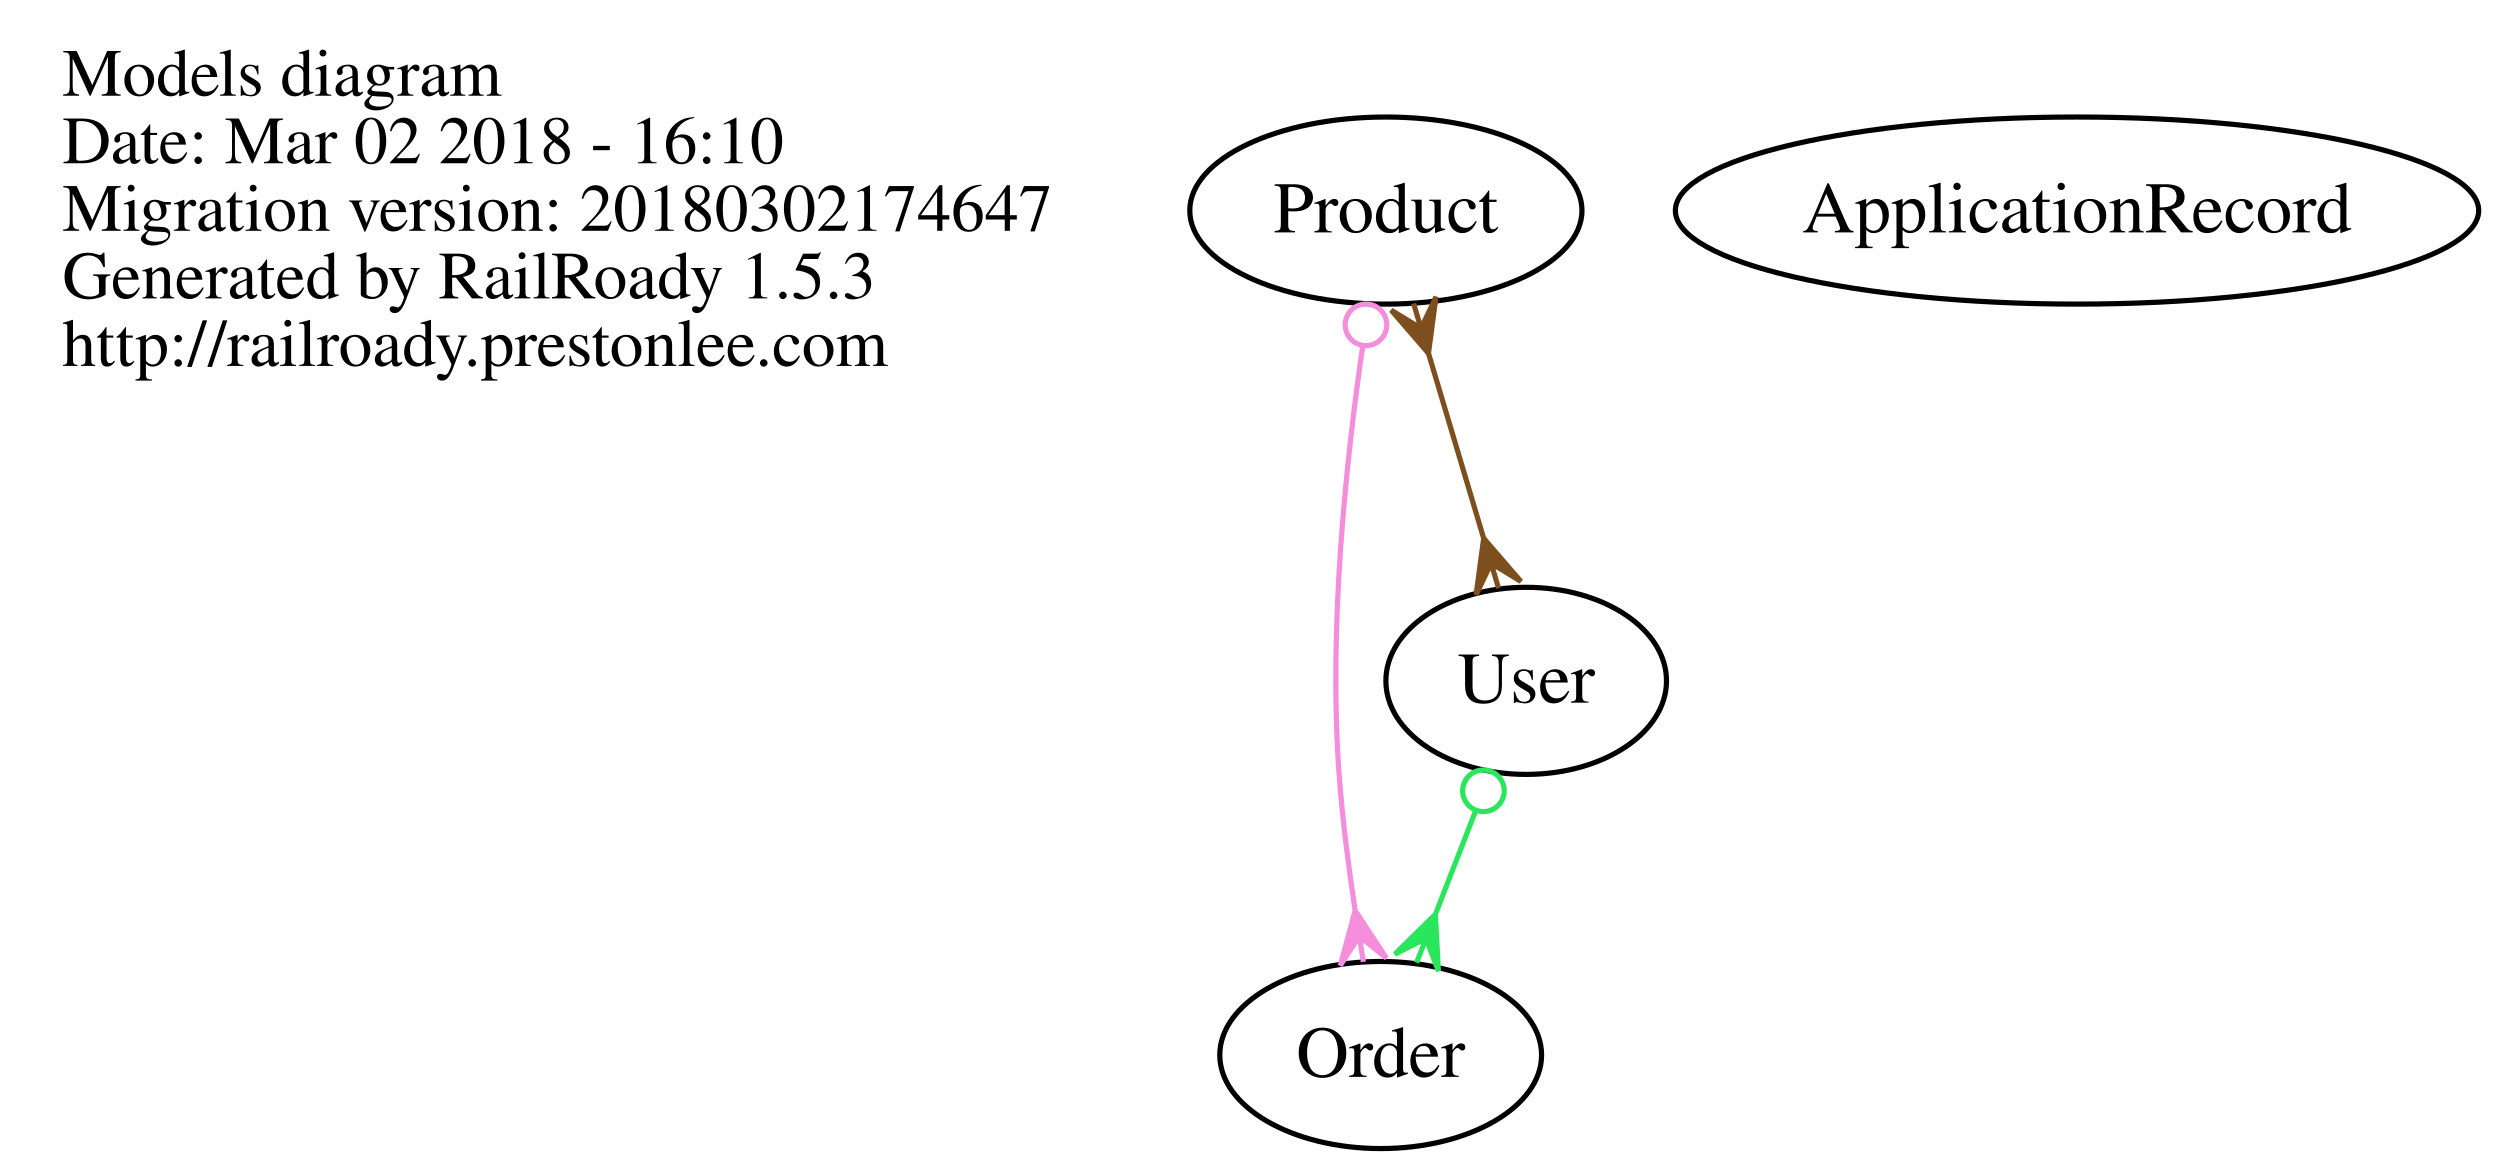
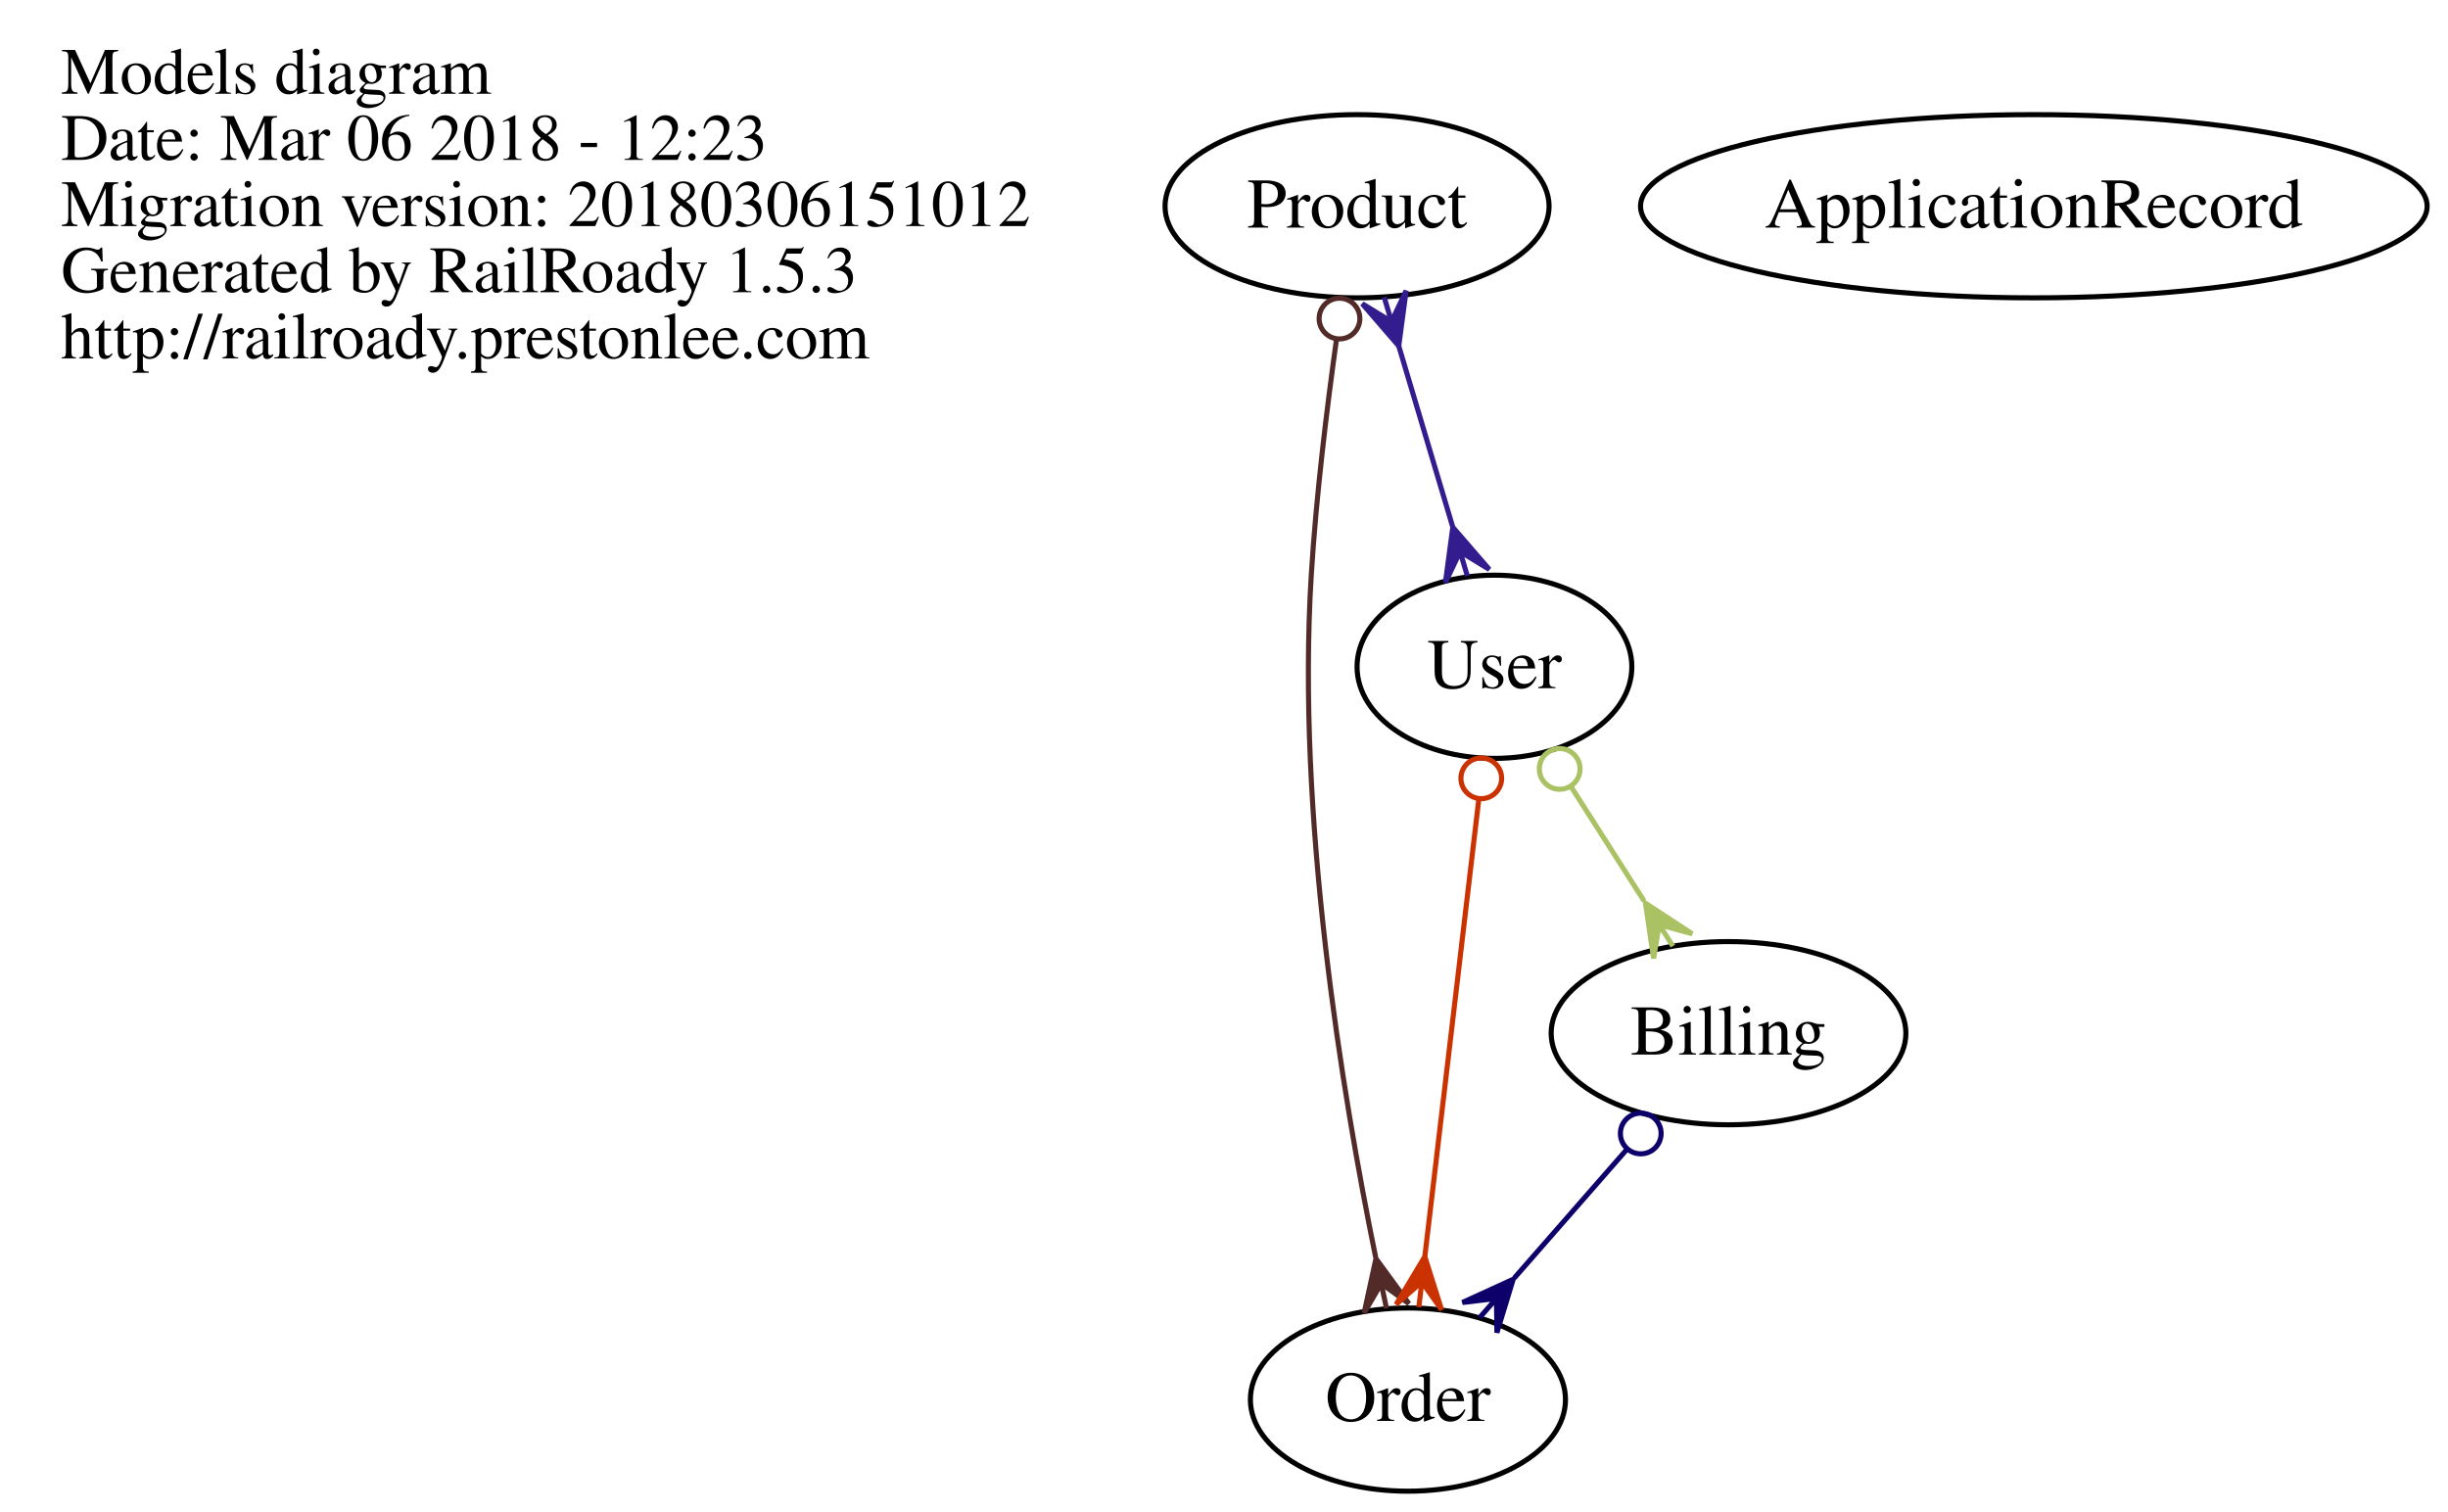
- <svg xmlns="http://www.w3.org/2000/svg" width="481pt" height="225pt" viewBox="0.00 0.00 481.08 225.00">
-   <g id="graph0" class="graph" transform="scale(1 1) rotate(0) translate(4 221)">
-     <polygon fill="transparent" stroke="transparent" points="-4,4 -4,-221 477.084,-221 477.084,4 -4,4" />
+ <svg xmlns="http://www.w3.org/2000/svg" width="481pt" height="297pt" viewBox="0.00 0.00 481.08 297.00">
+   <g id="graph0" class="graph" transform="scale(1 1) rotate(0) translate(4 293)">
+     <polygon fill="transparent" stroke="transparent" points="-4,4 -4,-293 477.084,-293 477.084,4 -4,4" />
    <g id="node1" class="node">
-       <text text-anchor="start" x="8" y="-202.6" font-family="Times,serif" font-size="13.00" fill="#000000">Models diagram</text>
-       <text text-anchor="start" x="8" y="-189.6" font-family="Times,serif" font-size="13.00" fill="#000000">Date: Mar 02 2018 - 16:10</text>
-       <text text-anchor="start" x="8" y="-176.6" font-family="Times,serif" font-size="13.00" fill="#000000">Migration version: 20180302174647</text>
-       <text text-anchor="start" x="8" y="-163.6" font-family="Times,serif" font-size="13.00" fill="#000000">Generated by RailRoady 1.5.3</text>
-       <text text-anchor="start" x="8" y="-150.6" font-family="Times,serif" font-size="13.00" fill="#000000">http://railroady.prestonlee.com</text>
+       <text text-anchor="start" x="8" y="-274.6" font-family="Times,serif" font-size="13.00" fill="#000000">Models diagram</text>
+       <text text-anchor="start" x="8" y="-261.6" font-family="Times,serif" font-size="13.00" fill="#000000">Date: Mar 06 2018 - 12:23</text>
+       <text text-anchor="start" x="8" y="-248.6" font-family="Times,serif" font-size="13.00" fill="#000000">Migration version: 20180306151012</text>
+       <text text-anchor="start" x="8" y="-235.6" font-family="Times,serif" font-size="13.00" fill="#000000">Generated by RailRoady 1.5.3</text>
+       <text text-anchor="start" x="8" y="-222.6" font-family="Times,serif" font-size="13.00" fill="#000000">http://railroady.prestonlee.com</text>
    </g>
    <g id="node2" class="node">
-       <ellipse fill="none" stroke="#000000" cx="262.688" cy="-180.5" rx="37.735" ry="18" />
-       <text text-anchor="middle" x="262.688" y="-176.3" font-family="Times,serif" font-size="14.00" fill="#000000">Product</text>
+       <ellipse fill="none" stroke="#000000" cx="262.688" cy="-252.5" rx="37.735" ry="18" />
+       <text text-anchor="middle" x="262.688" y="-248.3" font-family="Times,serif" font-size="14.00" fill="#000000">Product</text>
    </g>
    <g id="node3" class="node">
-       <ellipse fill="none" stroke="#000000" cx="261.688" cy="-18" rx="30.962" ry="18" />
-       <text text-anchor="middle" x="261.688" y="-13.8" font-family="Times,serif" font-size="14.00" fill="#000000">Order</text>
+       <ellipse fill="none" stroke="#000000" cx="272.688" cy="-18" rx="30.962" ry="18" />
+       <text text-anchor="middle" x="272.688" y="-13.8" font-family="Times,serif" font-size="14.00" fill="#000000">Order</text>
    </g>
    <g id="edge1" class="edge">
-       <path fill="none" stroke="#f48ddb" d="M258.213,-154.287C255.016,-132.319 251.616,-100.124 253.688,-72 254.314,-63.493 255.489,-54.294 256.749,-45.94" />
-       <ellipse fill="none" stroke="#f48ddb" cx="258.858" cy="-158.508" rx="4" ry="4" />
-       <polygon fill="#f48ddb" stroke="#f48ddb" points="256.772,-45.8 262.799,-36.639 257.564,-40.863 258.356,-35.926 258.356,-35.926 258.356,-35.926 257.564,-40.863 253.913,-35.213 256.772,-45.8 256.772,-45.8" />
+       <path fill="none" stroke="#522b29" d="M258.644,-226.308C256.722,-212.559 254.641,-195.411 253.688,-180 250.767,-132.768 259.756,-78.17 266.35,-45.948" />
+       <ellipse fill="none" stroke="#522b29" cx="259.237" cy="-230.424" rx="4" ry="4" />
+       <polygon fill="#522b29" stroke="#522b29" points="266.401,-45.704 272.876,-36.854 267.438,-40.813 268.474,-35.922 268.474,-35.922 268.474,-35.922 267.438,-40.813 264.071,-34.989 266.401,-45.704 266.401,-45.704" />
+     </g>
+     <g id="node6" class="node">
+       <ellipse fill="none" stroke="#000000" cx="289.688" cy="-162" rx="27" ry="18" />
+       <text text-anchor="middle" x="289.688" y="-157.8" font-family="Times,serif" font-size="14.00" fill="#000000">User</text>
+     </g>
+     <g id="edge2" class="edge">
+       <path fill="none" stroke="#321c8e" d="M270.883,-225.032C274.234,-213.8 278.103,-200.829 281.458,-189.584" />
+       <polygon fill="#321c8e" stroke="#321c8e" points="270.881,-225.037 263.71,-233.334 269.452,-229.829 268.022,-234.62 268.022,-234.62 268.022,-234.62 269.452,-229.829 272.334,-235.907 270.881,-225.037 270.881,-225.037" />
+       <polygon fill="#321c8e" stroke="#321c8e" points="281.505,-189.425 288.677,-181.129 282.935,-184.634 284.365,-179.843 284.365,-179.843 284.365,-179.843 282.935,-184.634 280.052,-178.556 281.505,-189.425 281.505,-189.425" />
+     </g>
+     <g id="node4" class="node">
+       <ellipse fill="none" stroke="#000000" cx="335.688" cy="-90" rx="34.855" ry="18" />
+       <text text-anchor="middle" x="335.688" y="-85.8" font-family="Times,serif" font-size="14.00" fill="#000000">Billing</text>
+     </g>
+     <g id="edge3" class="edge">
+       <path fill="none" stroke="#0d006b" d="M315.748,-67.212C308.687,-59.142 300.726,-50.044 293.588,-41.886" />
+       <ellipse fill="none" stroke="#0d006b" cx="318.442" cy="-70.29" rx="4" ry="4" />
+       <polygon fill="#0d006b" stroke="#0d006b" points="293.372,-41.639 290.174,-31.15 290.079,-37.876 286.787,-34.113 286.787,-34.113 286.787,-34.113 290.079,-37.876 283.4,-37.077 293.372,-41.639 293.372,-41.639" />
    </g>
    <g id="node5" class="node">
-       <ellipse fill="none" stroke="#000000" cx="289.688" cy="-90" rx="27" ry="18" />
-       <text text-anchor="middle" x="289.688" y="-85.8" font-family="Times,serif" font-size="14.00" fill="#000000">User</text>
+       <ellipse fill="none" stroke="#000000" cx="395.688" cy="-252.5" rx="77.292" ry="18" />
+       <text text-anchor="middle" x="395.688" y="-248.3" font-family="Times,serif" font-size="14.00" fill="#000000">ApplicationRecord</text>
    </g>
-     <g id="edge2" class="edge">
-       <path fill="none" stroke="#7e4f1e" d="M270.883,-153.032C274.234,-141.8 278.103,-128.829 281.458,-117.585" />
-       <polygon fill="#7e4f1e" stroke="#7e4f1e" points="270.881,-153.037 263.71,-161.334 269.452,-157.829 268.022,-162.62 268.022,-162.62 268.022,-162.62 269.452,-157.829 272.334,-163.907 270.881,-153.037 270.881,-153.037" />
-       <polygon fill="#7e4f1e" stroke="#7e4f1e" points="281.505,-117.425 288.677,-109.129 282.935,-112.634 284.365,-107.843 284.365,-107.843 284.365,-107.843 282.935,-112.634 280.052,-106.556 281.505,-117.425 281.505,-117.425" />
+     <g id="edge4" class="edge">
+       <path fill="none" stroke="#cb3202" d="M286.624,-136.048C283.632,-110.707 279.093,-72.256 276.014,-46.179" />
+       <ellipse fill="none" stroke="#cb3202" cx="287.1" cy="-140.081" rx="4" ry="4" />
+       <polygon fill="#cb3202" stroke="#cb3202" points="276.006,-46.104 279.302,-35.645 275.419,-41.138 274.833,-36.173 274.833,-36.173 274.833,-36.173 275.419,-41.138 270.364,-36.7 276.006,-46.104 276.006,-46.104" />
    </g>
-     <g id="node4" class="node">
-       <ellipse fill="none" stroke="#000000" cx="395.688" cy="-180.5" rx="77.292" ry="18" />
-       <text text-anchor="middle" x="395.688" y="-176.3" font-family="Times,serif" font-size="14.00" fill="#000000">ApplicationRecord</text>
-     </g>
-     <g id="edge3" class="edge">
-       <path fill="none" stroke="#2ae65d" d="M279.907,-64.849C277.459,-58.555 274.822,-51.773 272.334,-45.377" />
-       <ellipse fill="none" stroke="#2ae65d" cx="281.46" cy="-68.843" rx="4" ry="4" />
-       <polygon fill="#2ae65d" stroke="#2ae65d" points="272.222,-45.089 272.792,-34.138 270.41,-40.429 268.598,-35.769 268.598,-35.769 268.598,-35.769 270.41,-40.429 264.404,-37.4 272.222,-45.089 272.222,-45.089" />
+     <g id="edge5" class="edge">
+       <path fill="none" stroke="#aac164" d="M304.696,-138.509C309.295,-131.311 314.38,-123.352 319.078,-115.998" />
+       <ellipse fill="none" stroke="#aac164" cx="302.51" cy="-141.93" rx="4" ry="4" />
+       <polygon fill="#aac164" stroke="#aac164" points="319.373,-115.536 328.549,-109.531 322.065,-111.322 324.757,-107.109 324.757,-107.109 324.757,-107.109 322.065,-111.322 320.965,-104.686 319.373,-115.536 319.373,-115.536" />
    </g>
  </g>
</svg>
